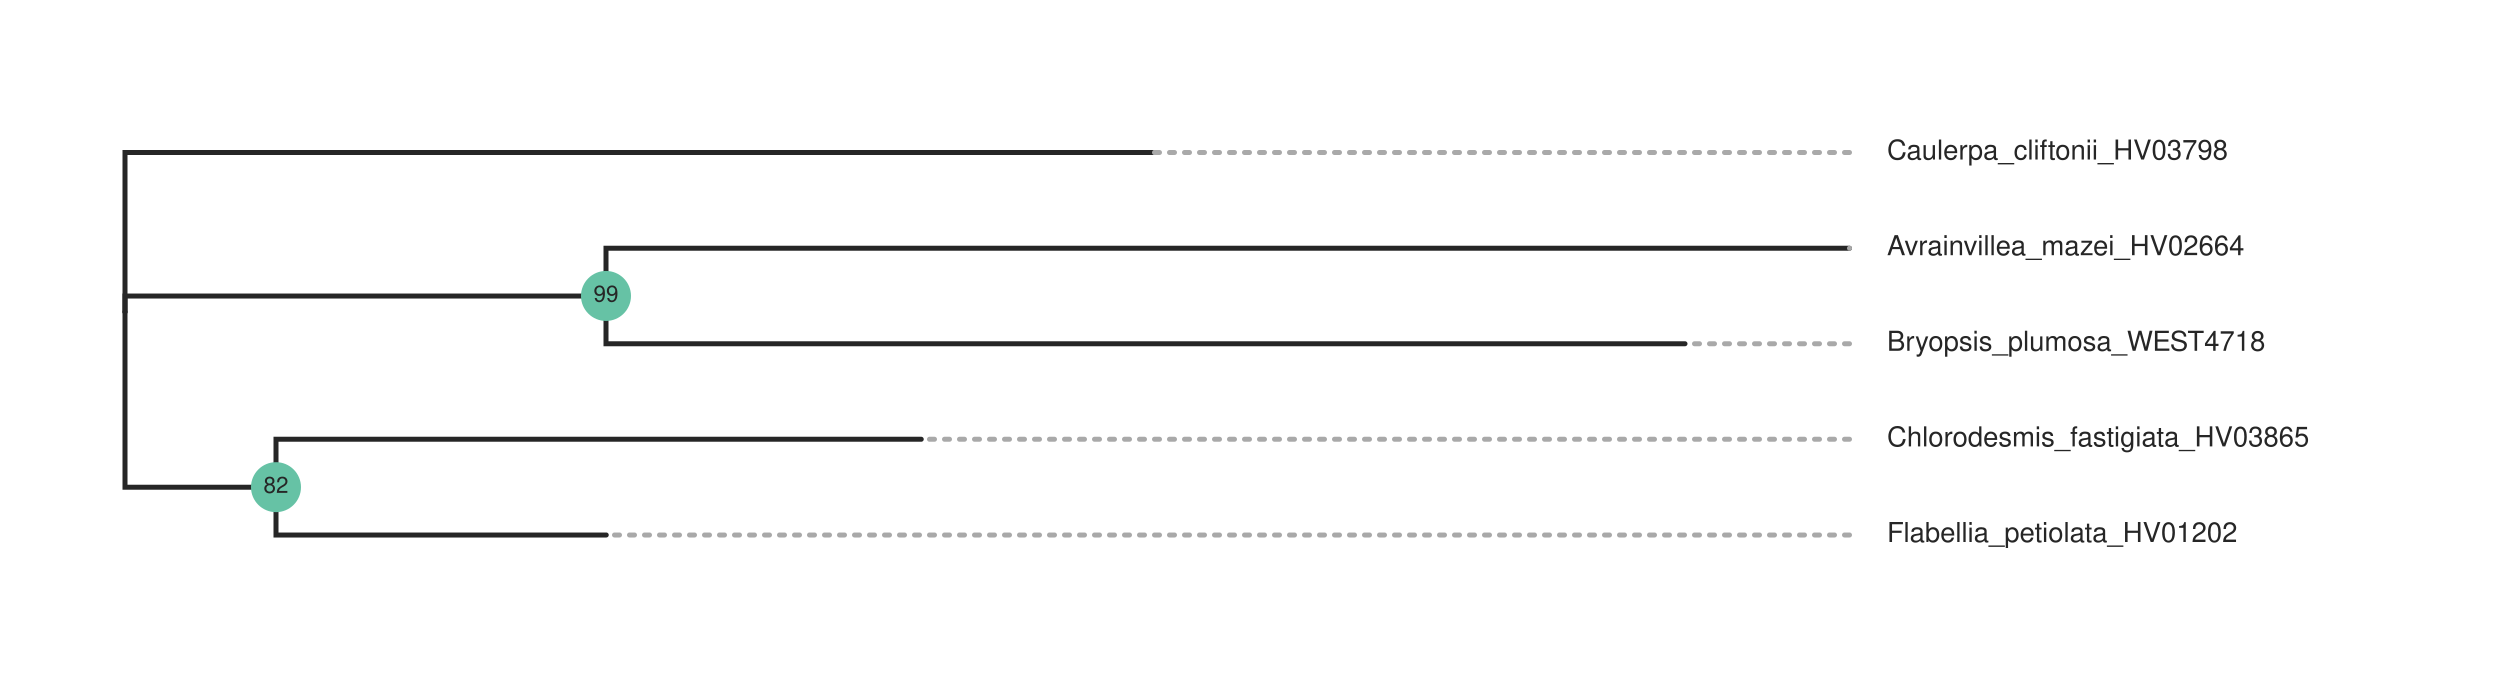
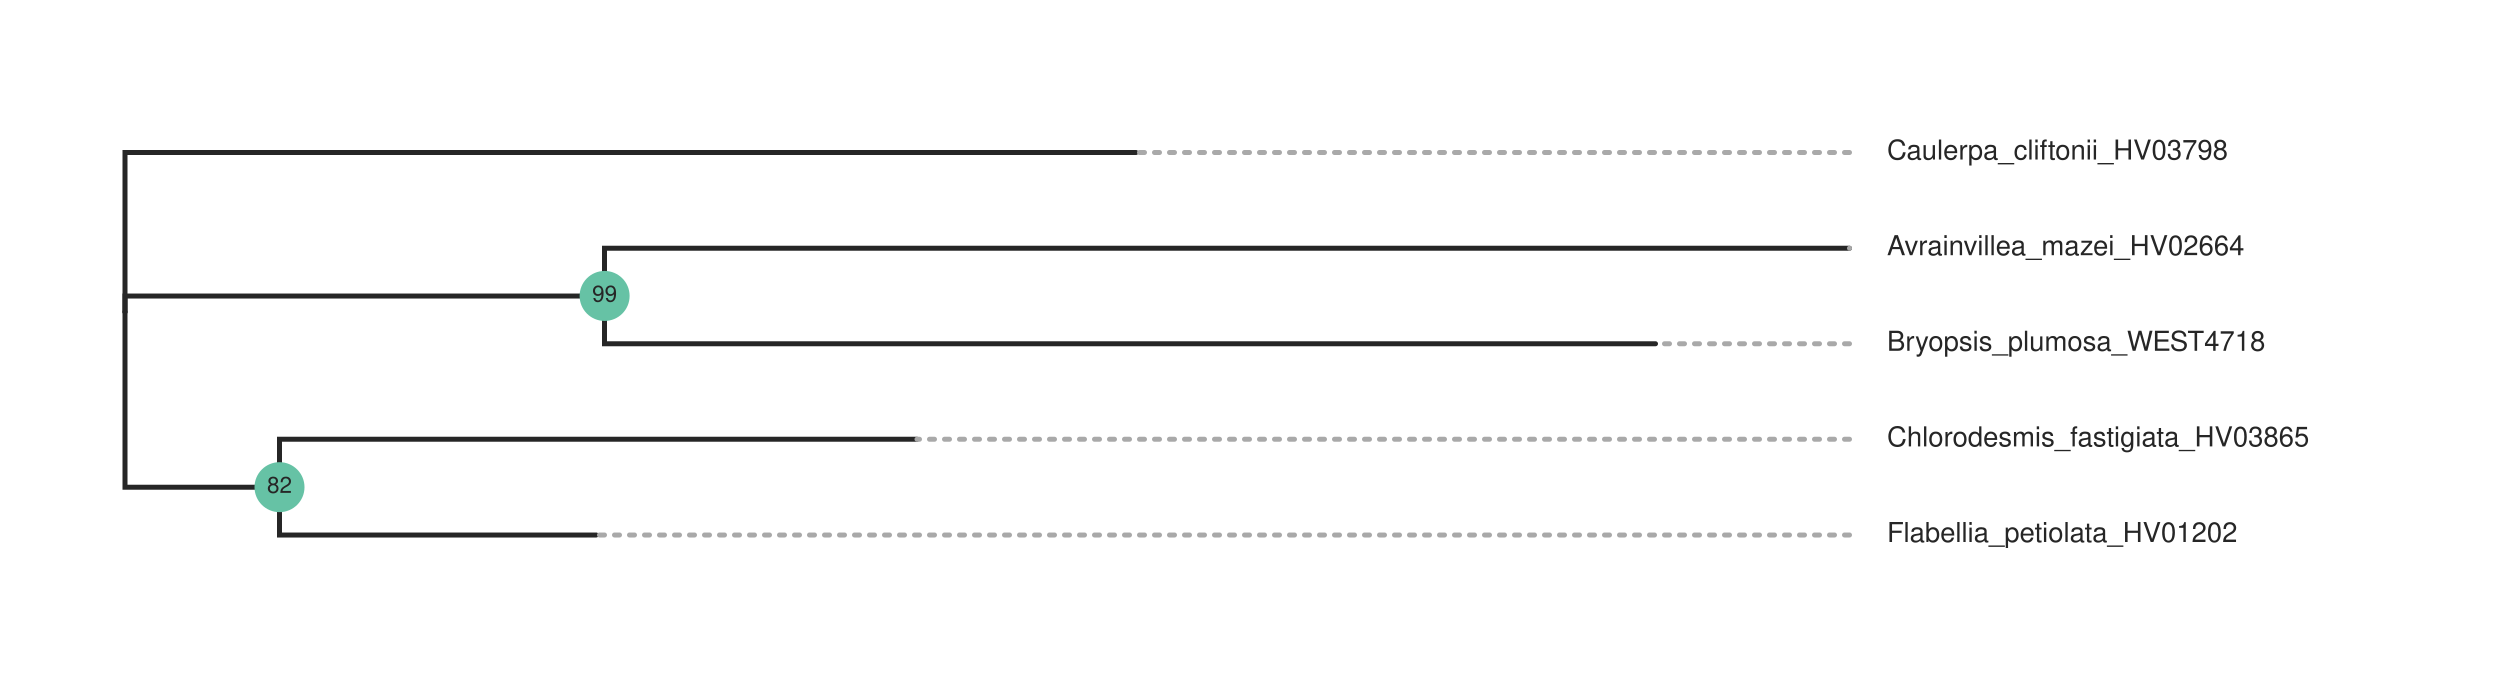
- <svg xmlns="http://www.w3.org/2000/svg" class="toyplot-canvas-Canvas" width="1000.0px" height="275.0px" viewBox="0 0 1000.0 275.0" preserveAspectRatio="xMidYMid meet" style="background-color:transparent;border-color:#292724;border-style:none;border-width:1.0;fill:rgb(16.1%,15.3%,14.1%);fill-opacity:1.0;font-family:Helvetica;font-size:12px;opacity:1.0;stroke:rgb(16.1%,15.3%,14.1%);stroke-opacity:1.0;stroke-width:1.0" id="t17bbac6cebf749edb7b150a8cfe3b2ec">
-   <g class="toyplot-coordinates-Cartesian" id="t29470fb4f9264b6485360626487610b3">
-     <clipPath id="t9f6375ab832c433dab6a81fca11de86f">
+ <svg xmlns="http://www.w3.org/2000/svg" class="toyplot-canvas-Canvas" width="1000.0px" height="275.0px" viewBox="0 0 1000.0 275.0" preserveAspectRatio="xMidYMid meet" style="background-color:transparent;border-color:#292724;border-style:none;border-width:1.0;fill:rgb(16.1%,15.3%,14.1%);fill-opacity:1.0;font-family:Helvetica;font-size:12px;opacity:1.0;stroke:rgb(16.1%,15.3%,14.1%);stroke-opacity:1.0;stroke-width:1.0" id="t2194feafa8c040d39280ff51cc2f578c">
+   <g class="toyplot-coordinates-Cartesian" id="tbd0d85a23dc848ed9af248167c4e1a43">
+     <clipPath id="ta60018a18d784395be466cb1c42951d3">
      <rect x="30.0" y="30.0" width="940.0" height="215.0" />
    </clipPath>
-     <g clip-path="url(#t9f6375ab832c433dab6a81fca11de86f)">
-       <g class="toytree-mark-Toytree" id="t0e8700a4ee9c4d96b7546059f87361f5">
+     <g clip-path="url(#ta60018a18d784395be466cb1c42951d3)">
+       <g class="toytree-mark-Toytree" id="tedf558eb60f44a039c0b15869d7de5fa">
        <g class="toytree-Edges" style="fill:none;stroke:rgb(14.9%,14.9%,14.9%);stroke-linecap:round;stroke-opacity:1;stroke-width:2">
-           <path d="M 50.0 124.8 L 50.0 118.4 L 242.4 118.4" id="7,6" />
-           <path d="M 50.0 124.8 L 50.0 194.9 L 110.4 194.9" id="7,5" />
-           <path d="M 50.0 124.8 L 50.0 61.0 L 461.0 61.0" id="7,4" />
-           <path d="M 242.4 118.4 L 242.4 99.3 L 739.8 99.3" id="6,3" />
-           <path d="M 242.4 118.4 L 242.4 137.5 L 674.0 137.5" id="6,2" />
-           <path d="M 110.4 194.9 L 110.4 175.7 L 368.5 175.7" id="5,1" />
-           <path d="M 110.4 194.9 L 110.4 214.0 L 242.5 214.0" id="5,0" />
+           <path d="M 50.0 124.8 L 50.0 118.4 L 241.8 118.4" id="7,6" />
+           <path d="M 50.0 124.8 L 50.0 194.9 L 111.8 194.9" id="7,5" />
+           <path d="M 50.0 124.8 L 50.0 61.0 L 454.4 61.0" id="7,4" />
+           <path d="M 241.8 118.4 L 241.8 99.3 L 739.8 99.3" id="6,3" />
+           <path d="M 241.8 118.4 L 241.8 137.5 L 662.2 137.5" id="6,2" />
+           <path d="M 111.8 194.9 L 111.8 175.7 L 366.8 175.7" id="5,1" />
+           <path d="M 111.8 194.9 L 111.8 214.0 L 238.5 214.0" id="5,0" />
        </g>
        <g class="toytree-AlignEdges" style="stroke:rgb(66.3%,66.3%,66.3%);stroke-dasharray:2, 4;stroke-linecap:round;stroke-opacity:1.0;stroke-width:2">
-           <path d="M 739.8 214.0 L 242.5 214.0" />
-           <path d="M 739.8 175.7 L 368.5 175.7" />
-           <path d="M 739.8 137.5 L 674.0 137.5" />
+           <path d="M 739.8 214.0 L 238.5 214.0" />
+           <path d="M 739.8 175.7 L 366.8 175.7" />
+           <path d="M 739.8 137.5 L 662.2 137.5" />
          <path d="M 739.8 99.3 L 739.8 99.3" />
-           <path d="M 739.8 61.0 L 461.0 61.0" />
+           <path d="M 739.8 61.0 L 454.4 61.0" />
        </g>
        <g class="toytree-Nodes" style="fill:rgb(40%,76.1%,64.7%);fill-opacity:1.0;stroke:None;stroke-width:1">
-           <g id="node-0" transform="translate(242.541,213.986)">
+           <g id="node-0" transform="translate(238.517,213.986)">
            <circle r="0.0" />
          </g>
-           <g id="node-1" transform="translate(368.544,175.743)">
+           <g id="node-1" transform="translate(366.837,175.743)">
            <circle r="0.0" />
          </g>
-           <g id="node-2" transform="translate(674.001,137.500)">
+           <g id="node-2" transform="translate(662.233,137.500)">
            <circle r="0.0" />
          </g>
          <g id="node-3" transform="translate(739.796,99.257)">
            <circle r="0.0" />
          </g>
-           <g id="node-4" transform="translate(461.016,61.014)">
+           <g id="node-4" transform="translate(454.360,61.014)">
            <circle r="0.0" />
          </g>
-           <g id="node-5" transform="translate(110.396,194.865)">
+           <g id="node-5" transform="translate(111.802,194.865)">
            <circle r="10.0" />
          </g>
-           <g id="node-6" transform="translate(242.395,118.378)">
+           <g id="node-6" transform="translate(241.845,118.378)">
            <circle r="10.0" />
          </g>
          <g id="node-7" transform="translate(50.000,124.752)">
            <circle r="0.0" />
          </g>
        </g>
        <g class="toytree-NodeLabels" style="fill:rgb(14.9%,14.9%,14.9%);fill-opacity:1.0;font-size:9px;stroke:none">
-           <g transform="translate(105.39,197.16)">
+           <g transform="translate(106.80,197.16)">
            <text>82</text>
          </g>
-           <g transform="translate(237.39,120.68)">
+           <g transform="translate(236.84,120.68)">
            <text>99</text>
          </g>
        </g>
        <g class="toytree-TipLabels" style="fill:rgb(14.9%,14.9%,14.9%);fill-opacity:1.0;font-family:helvetica;font-size:11px;font-weight:normal;stroke:none;white-space:pre">
          <g transform="translate(739.80,213.99)rotate(0)">
            <text x="15.00" y="2.81" style="">Flabellia_petiolata_HV01202</text>
          </g>
          <g transform="translate(739.80,175.74)rotate(0)">
            <text x="15.00" y="2.81" style="">Chlorodesmis_fastigiata_HV03865</text>
          </g>
          <g transform="translate(739.80,137.50)rotate(0)">
            <text x="15.00" y="2.81" style="">Bryopsis_plumosa_WEST4718</text>
          </g>
          <g transform="translate(739.80,99.26)rotate(0)">
            <text x="15.00" y="2.81" style="">Avrainvillea_mazei_HV02664</text>
          </g>
          <g transform="translate(739.80,61.01)rotate(0)">
            <text x="15.00" y="2.81" style="">Caulerpa_cliftonii_HV03798</text>
          </g>
        </g>
      </g>
    </g>
  </g>
</svg>
